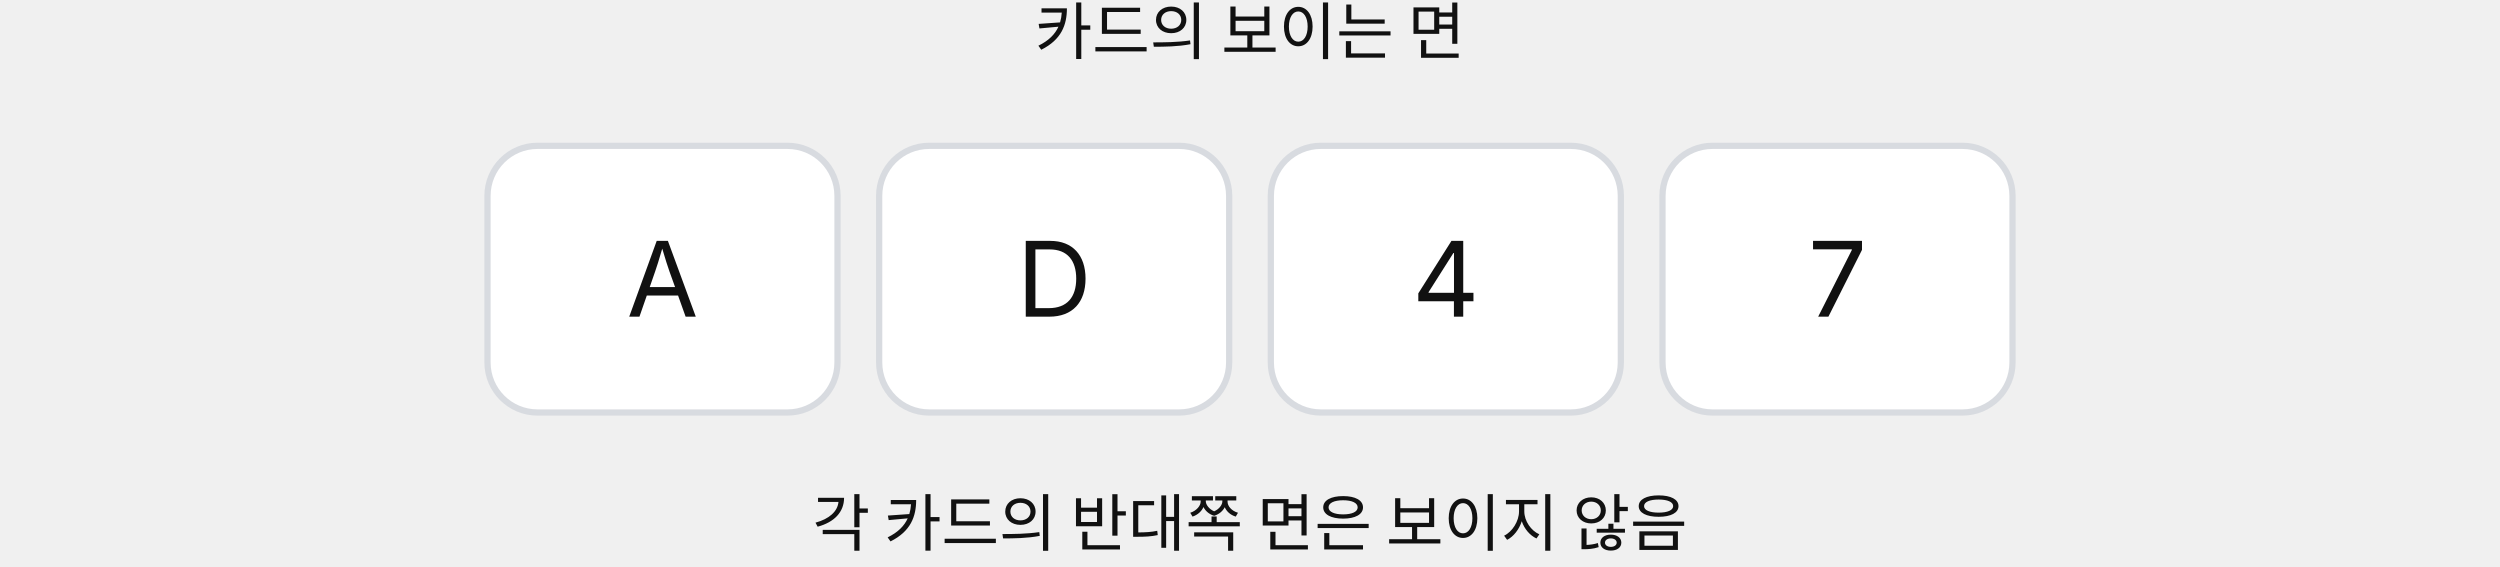
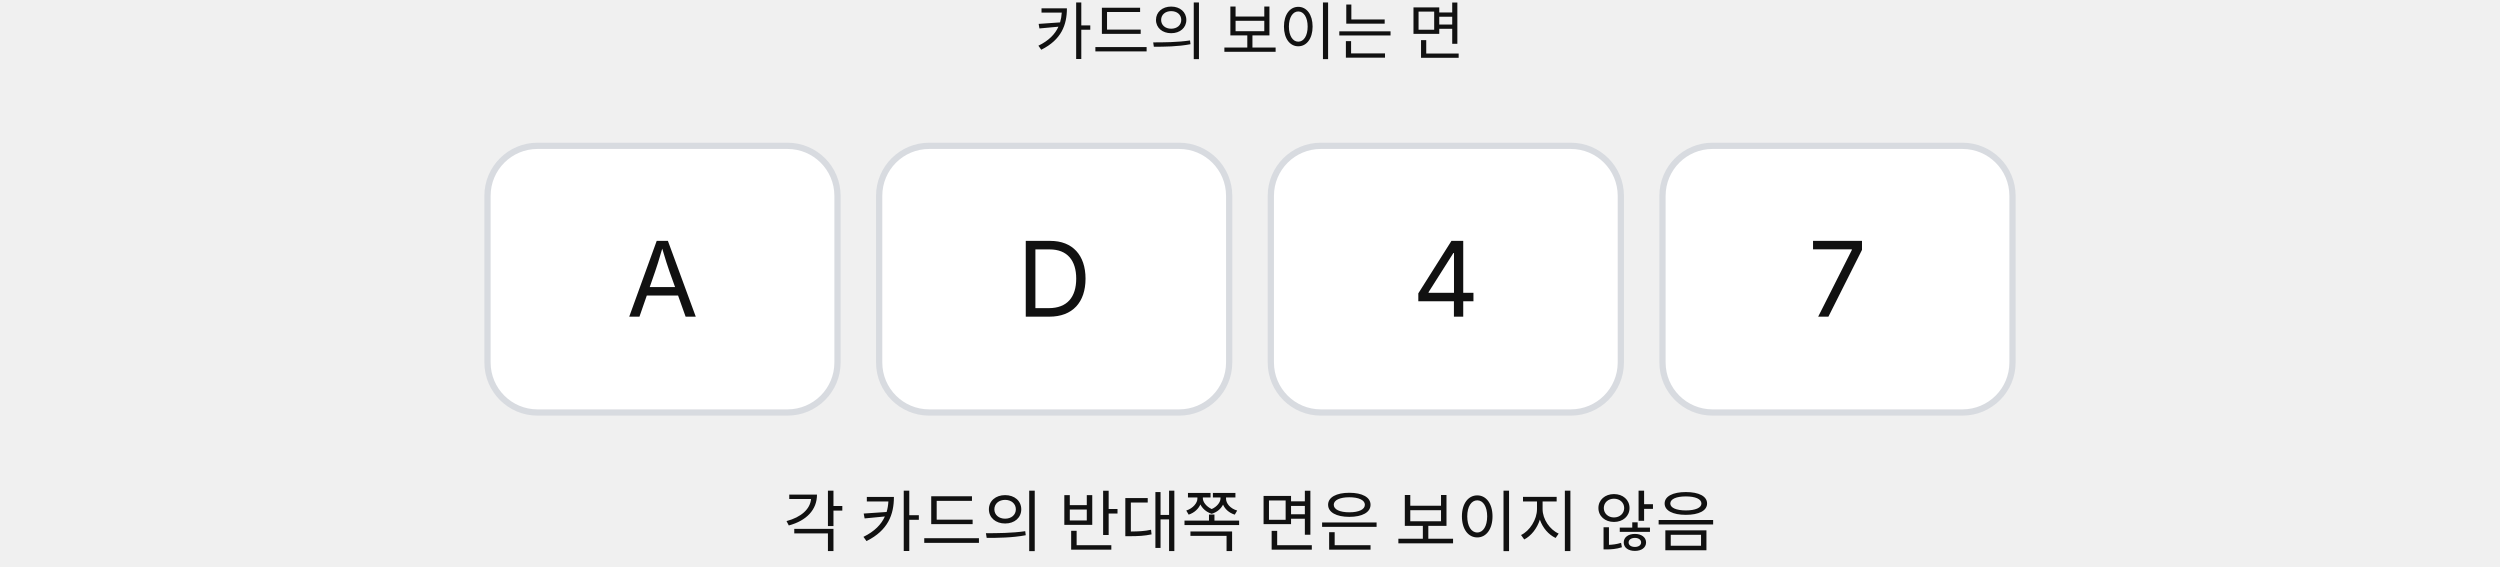
<svg xmlns="http://www.w3.org/2000/svg" viewBox="0 17 600 136" role="img" aria-labelledby="title">
  <defs>
    <marker id="arrow" viewBox="0 0 10 10" refX="9" refY="5" markerWidth="6" markerHeight="6" orient="auto-start-reverse">
      <path d="M0 0L10 5L0 10Z" fill="#202124" />
    </marker>
  </defs>
  <g font-family="Pretendard, -apple-system, BlinkMacSystemFont, 'Segoe UI', sans-serif">
    <text x="300" y="30" font-size="15" fill="#111" text-anchor="middle">카드의 보이는 면</text>
    <rect x="117" y="52" width="84" height="64" rx="12" fill="#fff" stroke="#d8dbe0" stroke-width="1.5" />
    <text x="159" y="93" font-size="25" fill="#111" text-anchor="middle">A</text>
    <rect x="211" y="52" width="84" height="64" rx="12" fill="#fff" stroke="#d8dbe0" stroke-width="1.5" />
    <text x="253" y="93" font-size="25" fill="#111" text-anchor="middle">D</text>
    <rect x="305" y="52" width="84" height="64" rx="12" fill="#fff" stroke="#d8dbe0" stroke-width="1.5" />
    <text x="347" y="93" font-size="25" fill="#111" text-anchor="middle">4</text>
    <rect x="399" y="52" width="84" height="64" rx="12" fill="#fff" stroke="#d8dbe0" stroke-width="1.5" />
    <text x="441" y="93" font-size="25" fill="#111" text-anchor="middle">7</text>
-     <text x="300" y="148" font-size="15" fill="#111" text-anchor="middle">각 카드의 반대쪽 면은 보이지 않음</text>
+     <text x="300" y="148" font-size="16" fill="#111" text-anchor="middle">각 카드의 반대쪽 면은 보이지 않음</text>
  </g>
</svg>
